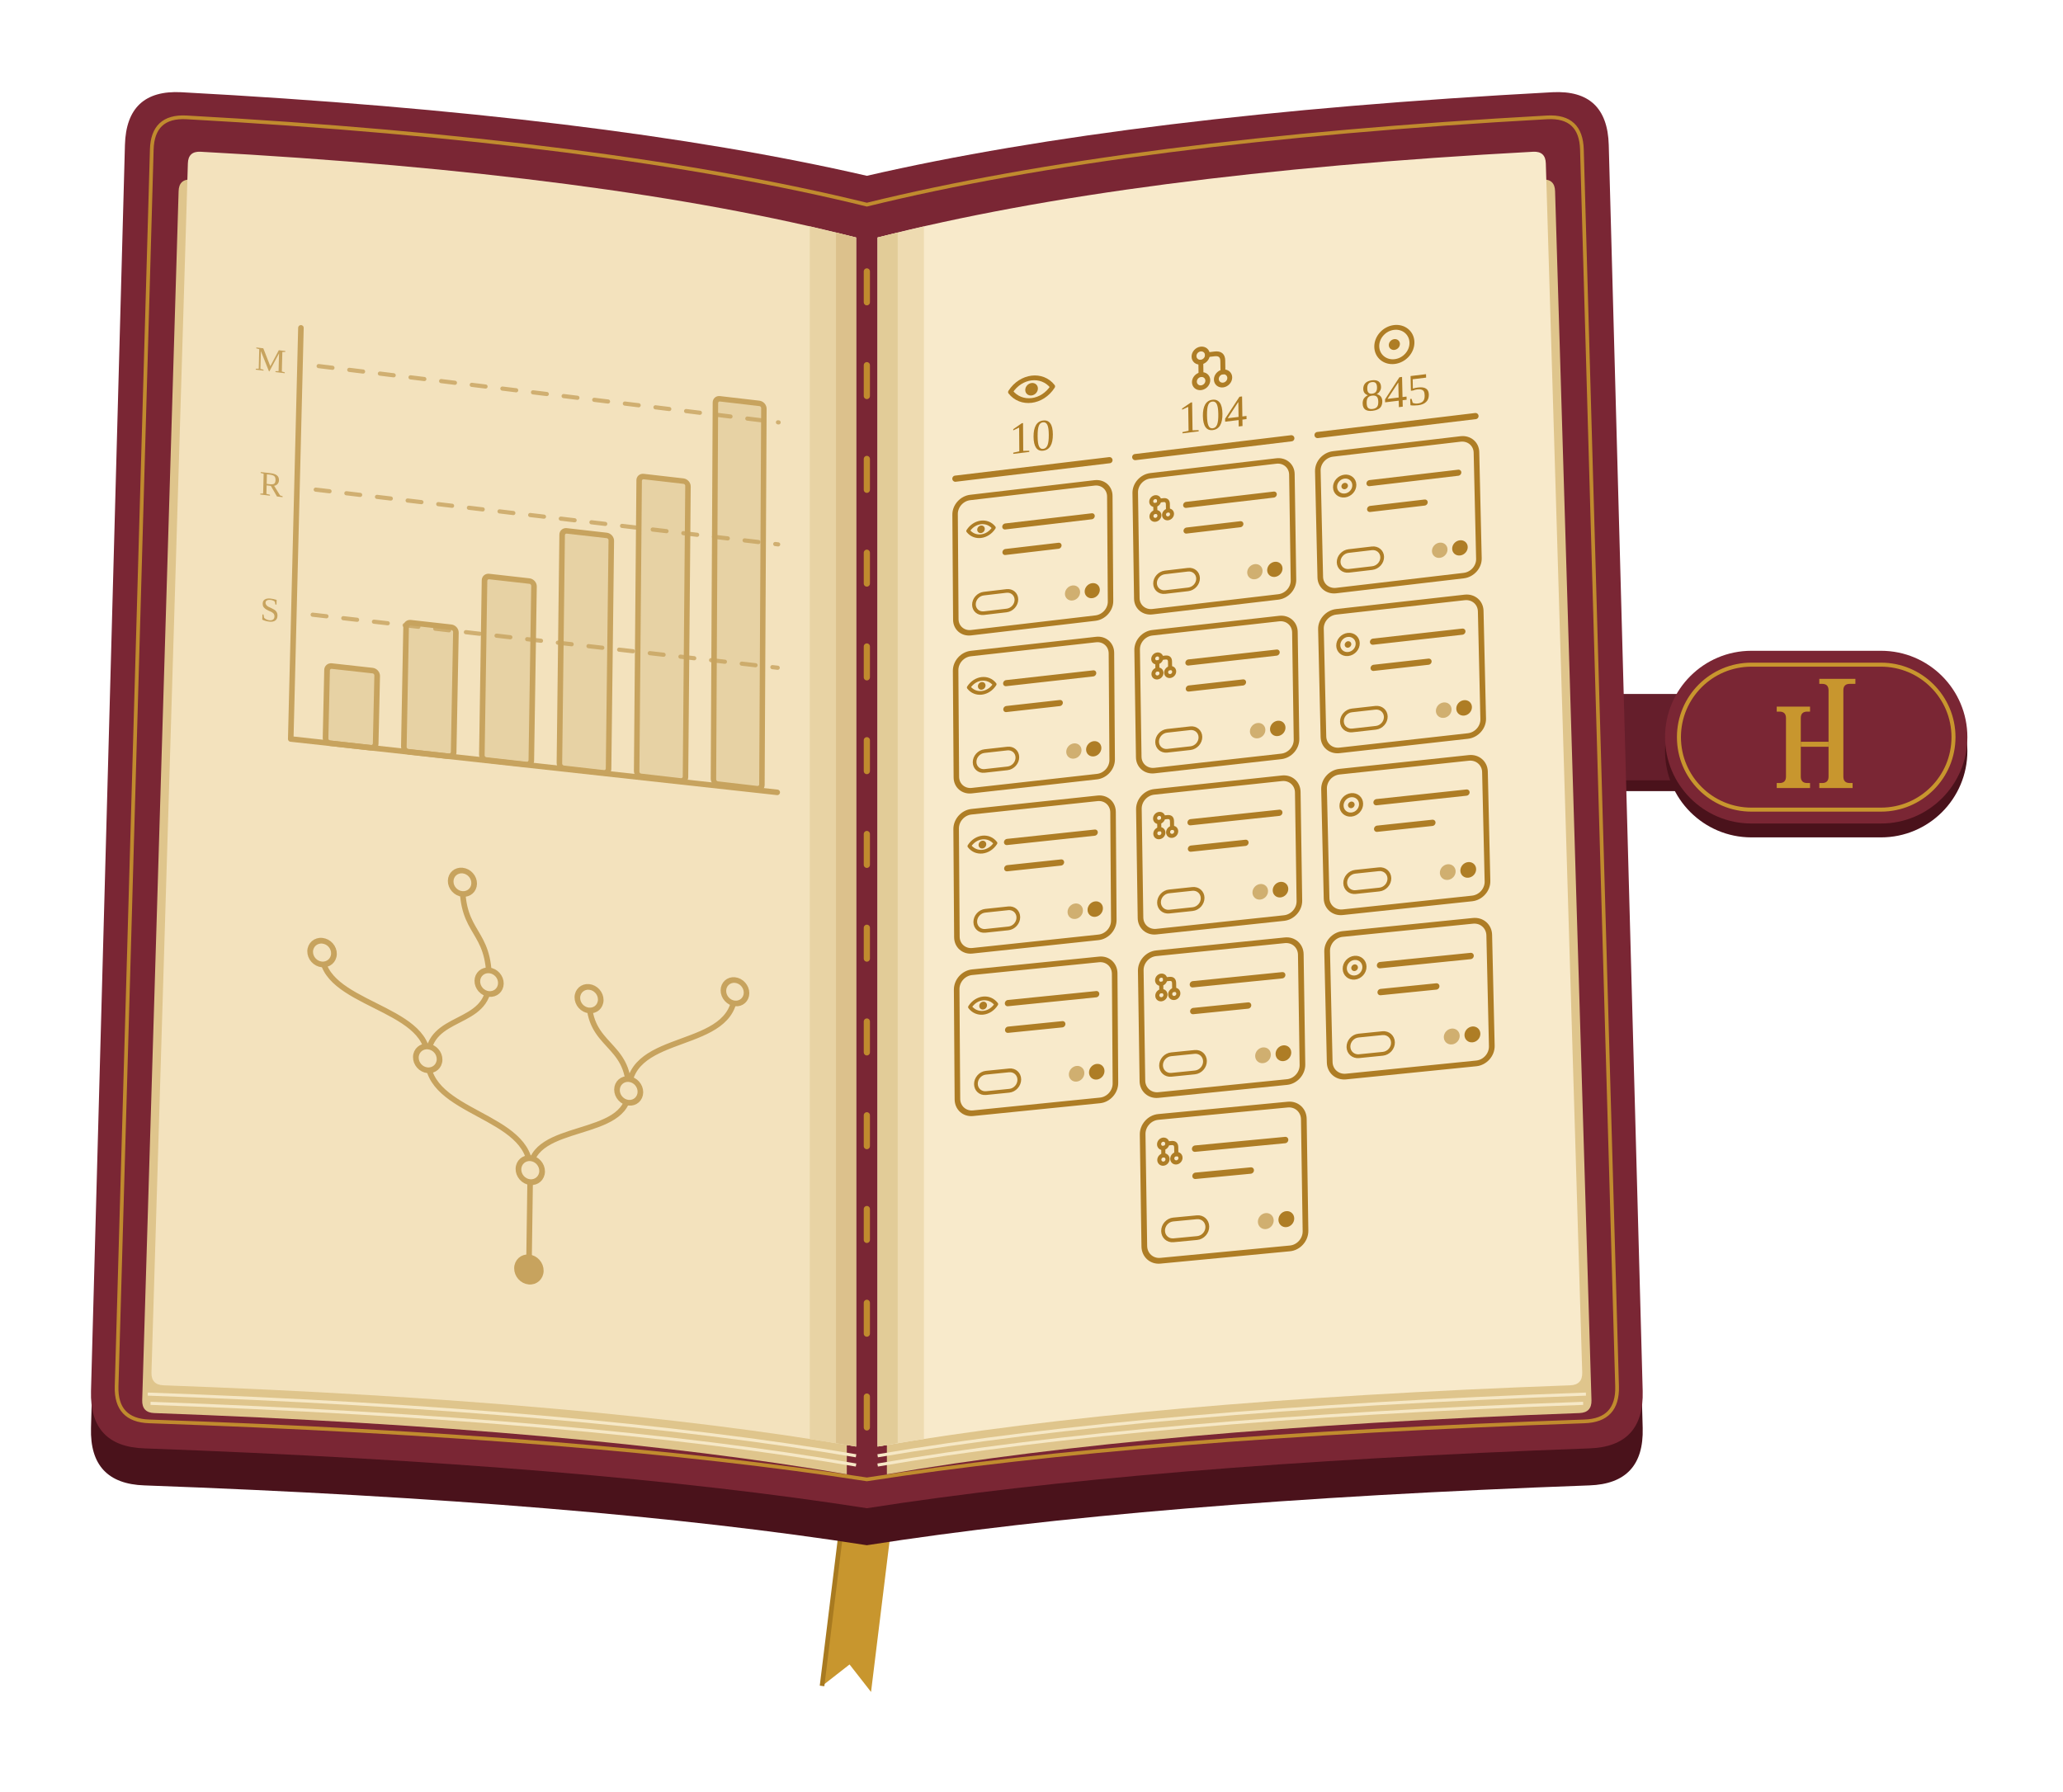
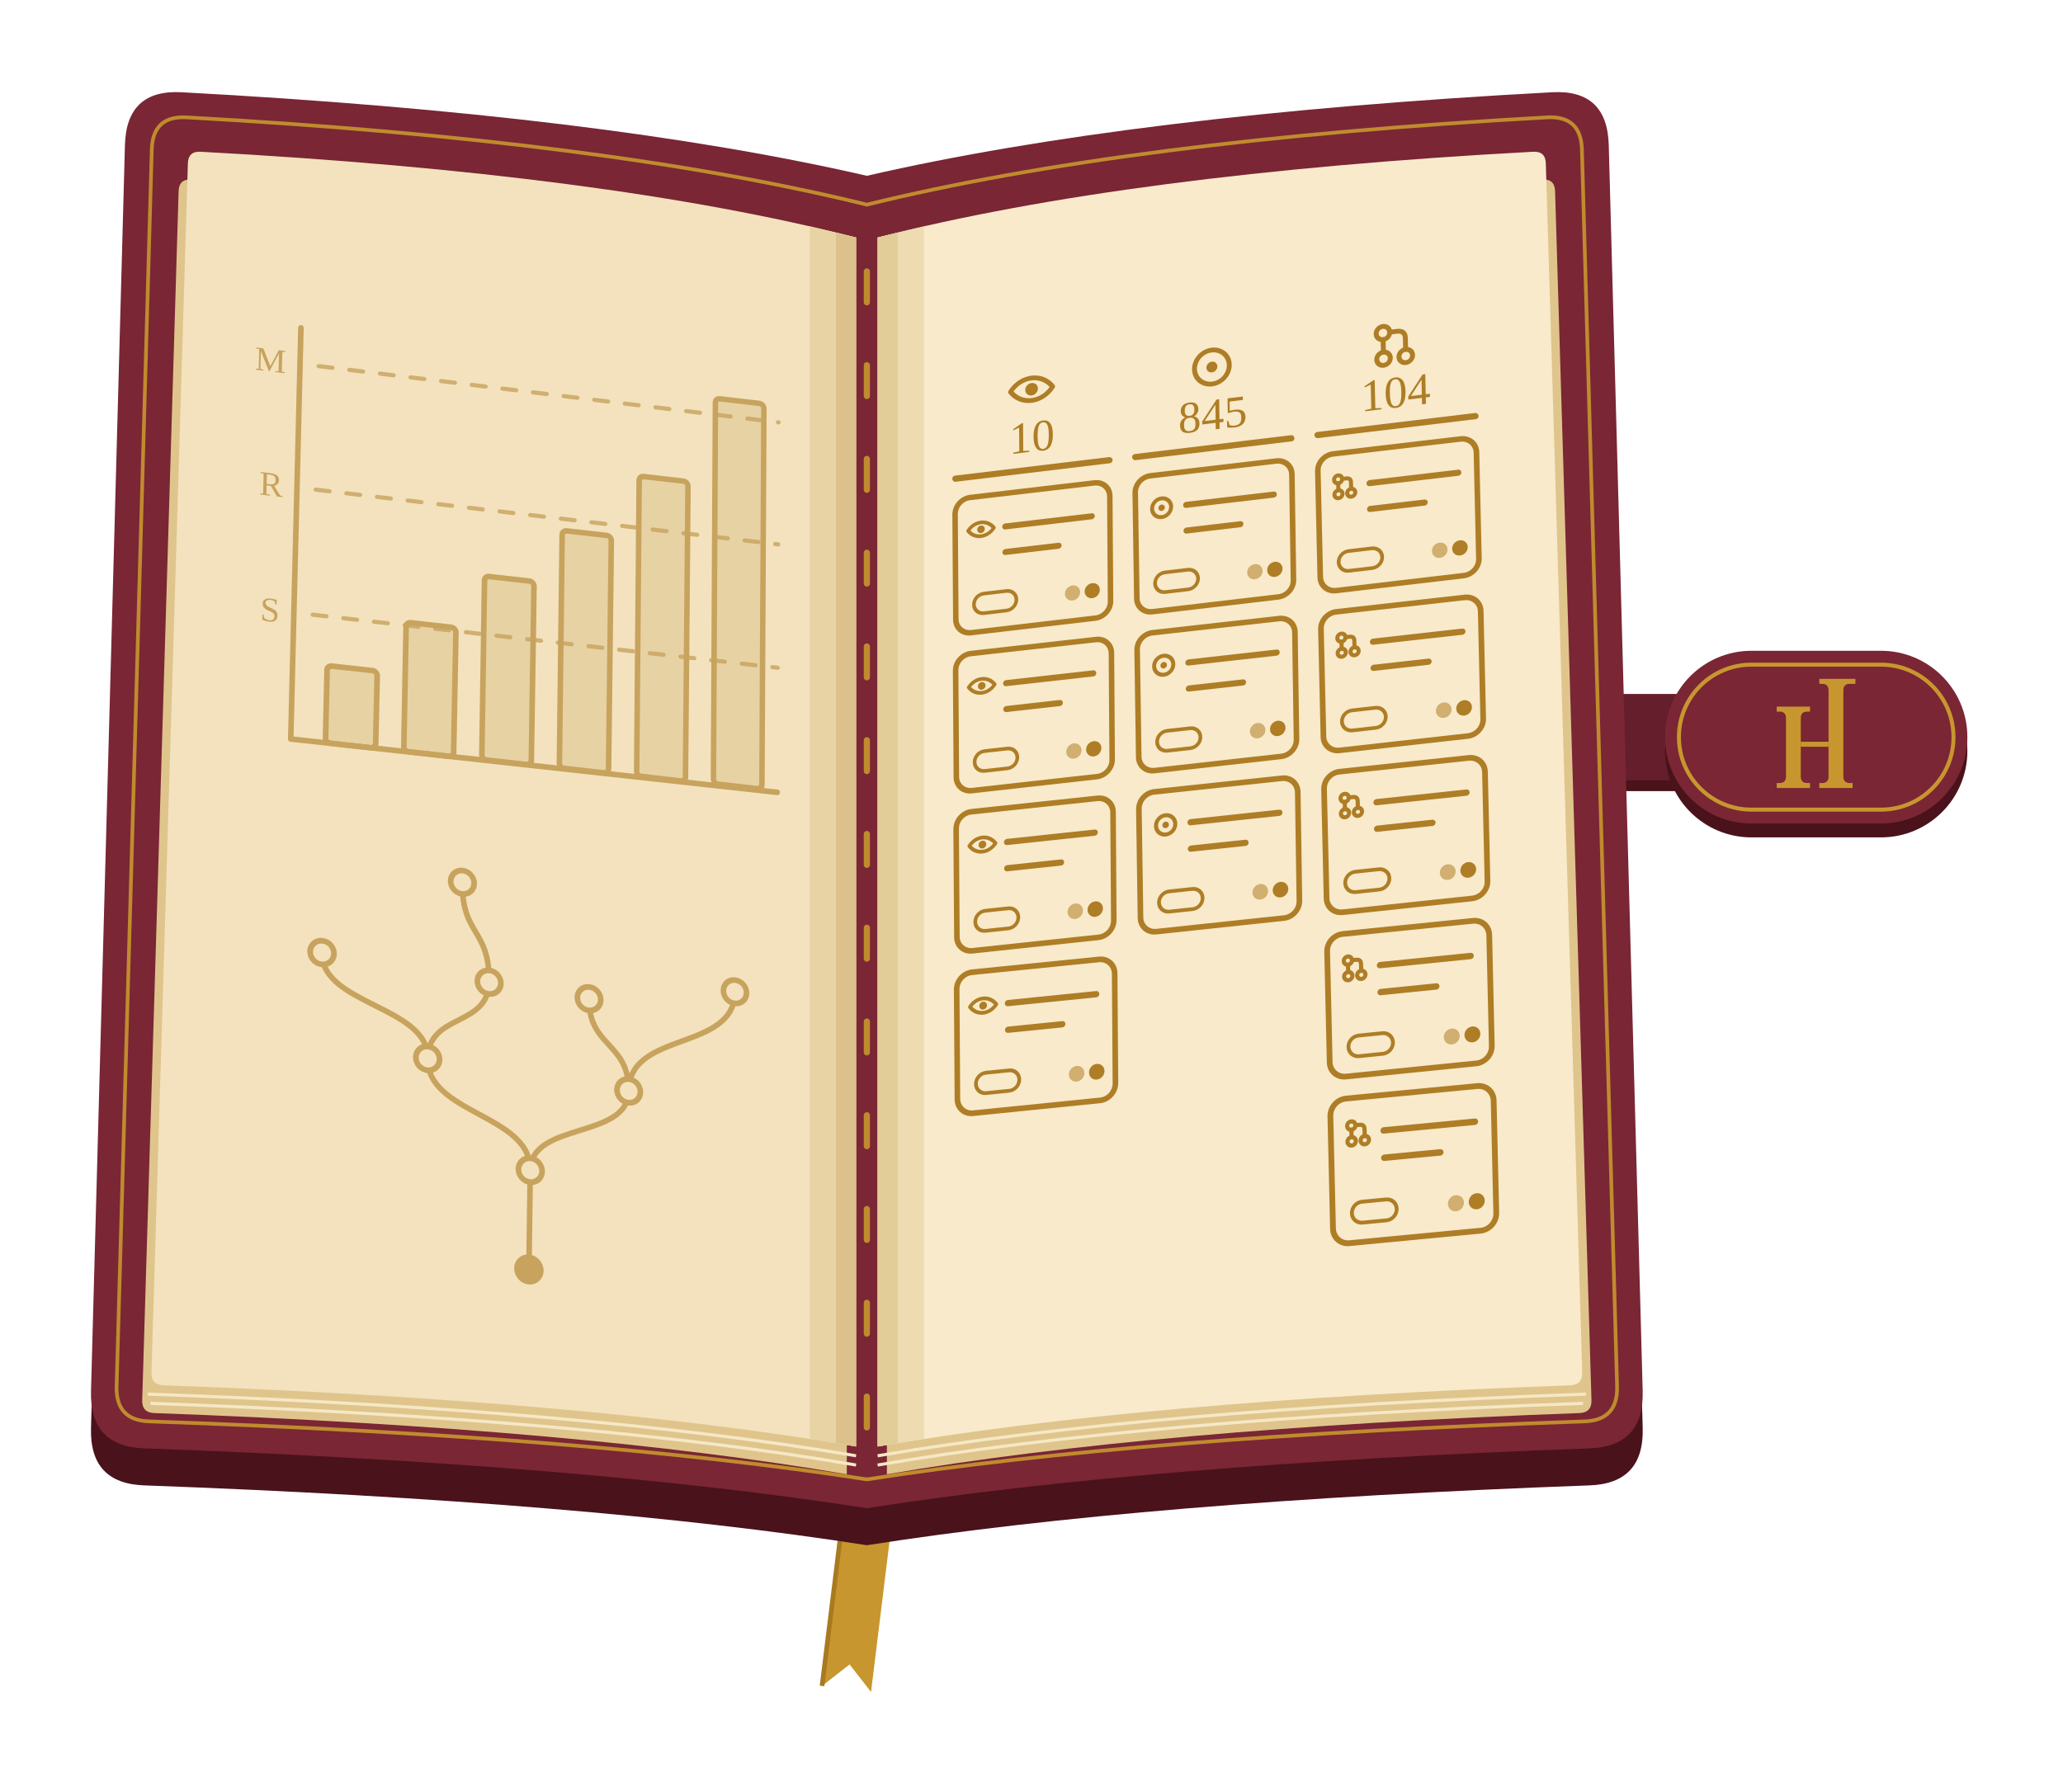
<svg xmlns="http://www.w3.org/2000/svg" viewBox="-562 -498 1337.5 1162" role="img" aria-label="Historia: an open leather journal; a gold-ink chart record on the left page, a project board on the right, closed by a strap medallion bearing an H">
  <g id="ribbon" transform="rotate(7 0 490)">
    <path d="M-16,470 H16 V598 L0,582 L-16,598 Z" fill="#C8962E" />
    <path d="M-16,470 V598" stroke="#A87A20" stroke-width="3" fill="none" />
  </g>
  <g id="strap">
    <rect x="451.5" y="-41" width="164" height="56" fill="#4A121B" />
    <rect x="451.5" y="-48" width="164" height="56" fill="#651E2B" />
  </g>
  <g id="cover">
    <path d="M-481,-404 Q-480,-440 -444.5,-438.2 Q-171.4,-423.5 0,-384 Q171.4,-423.5 444.5,-438.2 Q480,-440 481,-404 L503,404 Q504,440 468.4,441.2 Q180.5,451.7 0,480 Q-180.5,451.7 -468.4,441.2 Q-504,440 -503,404 Z" fill="#4A121B" transform="translate(0 24)" />
    <path d="M-481,-404 Q-480,-440 -444.5,-438.2 Q-171.4,-423.5 0,-384 Q171.4,-423.5 444.5,-438.2 Q480,-440 481,-404 L503,404 Q504,440 468.4,441.2 Q180.5,451.7 0,480 Q-180.5,451.7 -468.4,441.2 Q-504,440 -503,404 Z" fill="#7A2634" />
    <path d="M-463.6,-401 Q-463,-423 -441.2,-421.9 Q-169.2,-406.9 0,-365.3 Q169.2,-406.9 441.2,-421.9 Q463,-423 463.6,-401 L486.4,401 Q487,423 465.2,423.7 Q178.3,433.6 0,461.3 Q-178.3,433.6 -465.2,423.7 Q-487,423 -486.4,401 Z" fill="none" stroke="#C8962E" stroke-width="2.4" opacity="0.9" />
  </g>
  <g id="pages">
    <path d="M-440.2,-392 Q-440,-400 -432,-399.6 Q-169.1,-385.4 -7,-344 L-7,440 Q-178.2,410.4 -456,400.3 Q-464,400 -463.8,392 Z" fill="#DFC58C" transform="translate(-6 18)" />
    <path d="M440.2,-392 Q440,-400 432,-399.6 Q169.1,-385.4 7,-344 L7,440 Q178.2,410.4 456,400.3 Q464,400 463.8,392 Z" fill="#DFC58C" transform="translate(6 18)" />
    <path d="M-466.2,406 Q-182.9,416 -7,446" fill="none" stroke="#F6E8C6" stroke-width="2" />
    <path d="M466.2,406 Q182.9,416 7,446" fill="none" stroke="#F6E8C6" stroke-width="2" />
    <path d="M-464.4,412 Q-181.1,422 -7,452" fill="none" stroke="#F6E8C6" stroke-width="2" />
    <path d="M464.4,412 Q181.1,422 7,452" fill="none" stroke="#F6E8C6" stroke-width="2" />
    <path d="M-440.2,-392 Q-440,-400 -432,-399.6 Q-169.1,-385.4 -7,-344 L-7,440 Q-178.2,410.4 -456,400.3 Q-464,400 -463.8,392 Z" fill="#F3E2BD" />
    <path d="M440.2,-392 Q440,-400 432,-399.6 Q169.1,-385.4 7,-344 L7,440 Q178.2,410.4 456,400.3 Q464,400 463.8,392 Z" fill="#F8EACB" />
    <path d="M-7,-344 L-7,440 L-37,435.1 L-37,-351.2 Z" fill="#E8D3A4" />
    <path d="M-7,-344 L-7,440 L-20,437.8 L-20,-347.2 Z" fill="#DCC18C" />
    <path d="M7,-344 L7,440 L37,435.1 L37,-351.2 Z" fill="#EEDBB1" />
    <path d="M7,-344 L7,440 L20,437.8 L20,-347.2 Z" fill="#E2CC98" />
    <path id="stitches" d="M0,-322 V428" fill="none" stroke="#C8962E" stroke-width="4" stroke-linecap="round" stroke-dasharray="20 40.8" opacity="0.9" />
  </g>
  <g id="record" fill="#C7A35E" stroke="#C7A35E">
    <path d="M-366.9,-285.4 L-373.5,-18.8 L-58.1,15.8" fill="none" stroke-width="3.6" stroke-linecap="round" stroke-linejoin="round" />
    <path d="M-355.4,-260.6 L-57.2,-224.1" fill="none" stroke-width="2.7" stroke-dasharray="9 11" stroke-linecap="round" opacity="0.8" />
    <g transform="matrix(1.0052 0.1231 -0.0248 0.9734 -376.5 -263.2)">
      <path d="M-10.6 7.5H-10.9L-16.4 -5.2V6.6L-14.4 6.9V7.5H-19.4V6.9L-17.5 6.6V-6.4L-19.4 -6.7V-7.3H-14.9L-10.1 4L-4.9 -7.3H-0.7V-6.7L-2.6 -6.4V6.6L-0.7 6.9V7.5H-6.7V6.9L-4.7 6.6V-5.2Z" stroke="none" />
    </g>
    <path d="M-357.3,-180.5 L-57.5,-145" fill="none" stroke-width="2.7" stroke-dasharray="9 11" stroke-linecap="round" opacity="0.8" />
    <g transform="matrix(1.0109 0.1195 -0.025 0.9841 -378.6 -183)">
      <path d="M-10.4 1V6.6L-8.1 6.9V7.5H-14.3V6.9L-12.5 6.6V-6.4L-14.4 -6.7V-7.3H-8Q-5.2 -7.3 -3.9 -6.3Q-2.6 -5.4 -2.6 -3.3Q-2.6 -1.9 -3.4 -0.8Q-4.2 0.3 -5.6 0.7L-1.6 6.6L-0 6.9V7.5H-3.6L-7.7 1ZM-4.8 -3.2Q-4.8 -4.9 -5.6 -5.6Q-6.4 -6.3 -8.5 -6.3H-10.4V0H-8.4Q-6.5 0 -5.6 -0.7Q-4.8 -1.4 -4.8 -3.2Z" stroke="none" />
    </g>
    <path d="M-359.3,-99.4 L-57.8,-65" fill="none" stroke-width="2.7" stroke-dasharray="9 11" stroke-linecap="round" opacity="0.8" />
    <g transform="matrix(1.0166 0.1158 -0.0253 0.995 -380.6 -101.8)">
      <path d="M-11 3.5H-10.3L-9.9 5.5Q-9.5 6 -8.5 6.4Q-7.5 6.8 -6.5 6.8Q-5 6.8 -4.1 6Q-3.3 5.3 -3.3 3.9Q-3.3 3.1 -3.6 2.6Q-3.9 2 -4.5 1.7Q-5 1.3 -5.7 1.1Q-6.4 0.8 -7.2 0.6Q-7.9 0.3 -8.6 0Q-9.3 -0.3 -9.8 -0.8Q-10.4 -1.2 -10.7 -1.9Q-11 -2.6 -11 -3.7Q-11 -5.4 -9.7 -6.4Q-8.4 -7.4 -6 -7.4Q-4.3 -7.4 -2.2 -7V-3.9H-2.9L-3.3 -5.7Q-4.4 -6.5 -6 -6.5Q-7.5 -6.5 -8.4 -5.9Q-9.2 -5.3 -9.2 -4.3Q-9.2 -3.5 -8.8 -3.1Q-8.5 -2.6 -8 -2.3Q-7.4 -1.9 -6.7 -1.7Q-6 -1.4 -5.3 -1.2Q-4.6 -0.9 -3.9 -0.6Q-3.2 -0.3 -2.6 0.2Q-2.1 0.7 -1.7 1.5Q-1.4 2.2 -1.4 3.2Q-1.4 5.4 -2.7 6.5Q-4 7.7 -6.5 7.7Q-7.7 7.7 -8.9 7.5Q-10.1 7.3 -11 6.9Z" stroke="none" />
    </g>
    <g transform="matrix(1.0155 0.1127 -0.0222 1.0006 -334.2 -39.6)">
      <rect x="-16" y="-25" width="32" height="50" rx="3" fill-opacity="0.26" stroke-width="3.6" stroke-linejoin="round" />
    </g>
    <g transform="matrix(1.009 0.1129 -0.0187 0.996 -283.3 -50.9)">
      <rect x="-16" y="-42" width="32" height="84" rx="3" fill-opacity="0.26" stroke-width="3.6" stroke-linejoin="round" />
    </g>
    <g transform="matrix(1.0024 0.1131 -0.0152 0.9914 -232.7 -63.2)">
      <rect x="-16" y="-60" width="32" height="120" rx="3" fill-opacity="0.26" stroke-width="3.6" stroke-linejoin="round" />
    </g>
    <g transform="matrix(0.9959 0.1133 -0.0118 0.9868 -182.5 -75.3)">
      <rect x="-16" y="-78" width="32" height="156" rx="3" fill-opacity="0.26" stroke-width="3.6" stroke-linejoin="round" />
    </g>
    <g transform="matrix(0.9893 0.1136 -0.0084 0.9818 -132.6 -90.3)">
      <rect x="-16" y="-99" width="32" height="198" rx="3" fill-opacity="0.26" stroke-width="3.6" stroke-linejoin="round" />
    </g>
    <g transform="matrix(0.9822 0.1143 -0.0051 0.9759 -83.1 -113)">
      <rect x="-16" y="-128" width="32" height="256" rx="3" fill-opacity="0.26" stroke-width="3.6" stroke-linejoin="round" />
    </g>
    <path d="M-219.1,325.2 C-218.6,289.8 -218.7,296.2 -218.2,260.8 M-218.2,260.8 C-217.7,224.5 -285.3,224.5 -284.7,188.3 M-218.2,260.8 C-217.7,229.1 -154.7,241 -154.4,209.4 M-284.7,188.3 C-284,154.4 -354,153.5 -353.2,119.7 M-284.7,188.3 C-284.1,158.9 -245.4,168.1 -244.9,138.9 M-154.4,209.4 C-154.1,177.9 -180.5,181 -180.1,149.6 M-154.4,209.4 C-154,170.1 -85.7,184.1 -85.5,145.1 M-244.9,138.9 C-244.4,104.2 -262.8,108.6 -262.2,74.1" fill="none" stroke-width="3.6" stroke-linecap="round" />
    <g transform="matrix(1.0268 0.0949 -0.0147 1.043 -219.1 325.2)">
      <circle cx="0" cy="0" r="7.5" fill="#C7A35E" stroke-width="3.6" />
    </g>
    <g transform="matrix(1.0224 0.098 -0.0145 1.0342 -218.2 260.8)">
      <circle cx="0" cy="0" r="7.5" fill="#F3E2BD" stroke-width="3.6" />
    </g>
    <g transform="matrix(1.0252 0.1018 -0.0191 1.0283 -284.7 188.3)">
      <circle cx="0" cy="0" r="7.5" fill="#F3E2BD" stroke-width="3.6" />
    </g>
    <g transform="matrix(1.0117 0.1 -0.0101 1.0233 -154.4 209.4)">
      <circle cx="0" cy="0" r="7.5" fill="#F3E2BD" stroke-width="3.6" />
    </g>
    <g transform="matrix(1.0284 0.1054 -0.0238 1.0232 -353.2 119.7)">
      <circle cx="0" cy="0" r="7.5" fill="#F3E2BD" stroke-width="3.6" />
    </g>
    <g transform="matrix(1.0173 0.1039 -0.0163 1.0193 -244.9 138.9)">
      <circle cx="0" cy="0" r="7.5" fill="#F3E2BD" stroke-width="3.6" />
    </g>
    <g transform="matrix(1.0107 0.103 -0.0118 1.0168 -180.1 149.6)">
      <circle cx="0" cy="0" r="7.5" fill="#F3E2BD" stroke-width="3.6" />
    </g>
    <g transform="matrix(0.9996 0.1026 -0.0054 1.0104 -85.5 145.1)">
      <circle cx="0" cy="0" r="7.5" fill="#F3E2BD" stroke-width="3.6" />
    </g>
    <g transform="matrix(1.0149 0.107 -0.0174 1.0115 -262.2 74.1)">
      <circle cx="0" cy="0" r="7.5" fill="#F3E2BD" stroke-width="3.6" />
    </g>
  </g>
  <g id="board" fill="#AE7D25" stroke="#AE7D25">
    <g transform="matrix(0.9761 -0.1203 0.0066 0.9598 106.8 -245.6)">
      <path d="M-14,0 C-7,-10.1 7,-10.1 14,0 C7,10.1 -7,10.1 -14,0 Z" fill="none" stroke-width="3.2" stroke-linejoin="round" />
      <circle cx="0" cy="0" r="4.2" stroke="none" />
    </g>
    <g transform="matrix(0.9781 -0.1189 0.0067 0.9639 107 -214.8)">
      <path d="M-5.8 8.8 -1.8 9.2V10H-12.4V9.2L-8.4 8.8V-7.2L-12.3 -5.8V-6.6L-6.6 -9.9H-5.8ZM13.9 0.1Q13.9 10.3 7.4 10.3Q4.3 10.3 2.7 7.7Q1.1 5.1 1.1 0.1Q1.1 -4.8 2.7 -7.4Q4.3 -10 7.5 -10Q10.7 -10 12.3 -7.4Q13.9 -4.9 13.9 0.1ZM11.2 0.1Q11.2 -4.7 10.3 -6.7Q9.4 -8.8 7.4 -8.8Q5.5 -8.8 4.7 -6.9Q3.8 -4.9 3.8 0.1Q3.8 5.1 4.7 7.1Q5.6 9.1 7.4 9.1Q9.4 9.1 10.3 7Q11.2 4.9 11.2 0.1Z" stroke="none" />
    </g>
    <path d="M57.4,-187.6 L157.3,-199.6" fill="none" stroke-width="4" stroke-linecap="round" />
    <g transform="matrix(0.9882 -0.1218 0.0144 0.9648 223.7 -260)">
+       <circle cx="0" cy="0" r="11.4" fill="none" stroke-width="3.2" />
+       <circle cx="0" cy="0" r="3.6" stroke="none" />
+     </g>
+     <g transform="matrix(0.9903 -0.1204 0.0145 0.9689 224.2 -229.1)">
+       <path d="M-9.3 -4.9Q-9.3 -3.3 -10.1 -2.2Q-10.8 -1 -12.2 -0.4Q-10.5 0.2 -9.6 1.5Q-8.7 2.8 -8.7 4.7Q-8.7 7.5 -10.2 8.9Q-11.8 10.3 -15.1 10.3Q-21.4 10.3 -21.4 4.7Q-21.4 2.7 -20.5 1.4Q-19.5 0.2 -17.9 -0.4Q-19.2 -1 -20 -2.1Q-20.8 -3.3 -20.8 -4.9Q-20.8 -7.3 -19.3 -8.7Q-17.8 -10 -15 -10Q-12.3 -10 -10.8 -8.7Q-9.3 -7.3 -9.3 -4.9ZM-11.3 4.7Q-11.3 2.3 -12.2 1.3Q-13.1 0.2 -15.1 0.2Q-17.1 0.2 -17.9 1.2Q-18.8 2.2 -18.8 4.7Q-18.8 7.2 -17.9 8.1Q-17 9.1 -15.1 9.1Q-13.2 9.1 -12.2 8.1Q-11.3 7.1 -11.3 4.7ZM-11.9 -4.9Q-11.9 -6.9 -12.7 -7.9Q-13.5 -8.8 -15.1 -8.8Q-16.7 -8.8 -17.4 -7.9Q-18.2 -7 -18.2 -4.9Q-18.2 -2.8 -17.4 -2Q-16.7 -1.1 -15.1 -1.1Q-13.5 -1.1 -12.7 -2Q-11.9 -2.9 -11.9 -4.9ZM4.4 5.7V10H1.9V5.7H-6.9V3.7L2.7 -9.8H4.4V3.6H7V5.7ZM1.9 -6.3H1.8L-5.3 3.6H1.9ZM14.6 -1.5Q18 -1.5 19.7 -0.1Q21.4 1.3 21.4 4.1Q21.4 7.1 19.6 8.7Q17.8 10.3 14.4 10.3Q11.6 10.3 9.4 9.7L9.3 5.5H10.2L10.9 8.3Q11.5 8.6 12.4 8.9Q13.3 9.1 14.2 9.1Q16.5 9.1 17.6 8Q18.7 6.9 18.7 4.3Q18.7 2.5 18.2 1.5Q17.7 0.6 16.7 0.2Q15.7 -0.3 14 -0.3Q12.6 -0.3 11.3 0.1H9.9V-9.7H19.9V-7.4H11.2V-1.2Q12.8 -1.5 14.6 -1.5Z" stroke="none" />
+     </g>
+     <path d="M174,-201.6 L275.2,-213.8" fill="none" stroke-width="4" stroke-linecap="round" />
+     <g transform="matrix(1.0006 -0.1233 0.0224 0.9698 342 -274.6)">
      <g fill="none" stroke-width="3.2" stroke-linecap="round">
        <circle cx="-7.2" cy="-8.6" r="4.4" />
        <circle cx="-7.2" cy="8.6" r="4.4" />
        <circle cx="7.2" cy="8.6" r="4.4" />
        <path d="M-7.2,-4.2 V4.2" />
        <path d="M-2.7,-8.6 H1.8 Q7.2,-8.6 7.2,-3.3 V4.2" />
      </g>
    </g>
-     <g transform="matrix(0.9903 -0.1204 0.0145 0.9689 224.2 -229.1)">
+     <g transform="matrix(1.0028 -0.1219 0.0225 0.974 342.8 -243.5)">
      <path d="M-13.3 8.8 -9.3 9.2V10H-19.9V9.2L-15.9 8.8V-7.2L-19.9 -5.8V-6.6L-14.1 -9.9H-13.3ZM6.4 0.1Q6.4 10.3 -0.1 10.3Q-3.2 10.3 -4.8 7.7Q-6.4 5.1 -6.4 0.1Q-6.4 -4.8 -4.8 -7.4Q-3.2 -10 0 -10Q3.1 -10 4.8 -7.4Q6.4 -4.9 6.4 0.1ZM3.7 0.1Q3.7 -4.7 2.8 -6.7Q1.9 -8.8 -0.1 -8.8Q-2 -8.8 -2.8 -6.9Q-3.7 -4.9 -3.7 0.1Q-3.7 5.1 -2.8 7.1Q-2 9.1 -0.1 9.1Q1.9 9.1 2.8 7Q3.7 4.9 3.7 0.1ZM19.4 5.7V10H16.9V5.7H8.1V3.7L17.7 -9.8H19.4V3.6H22.1V5.7ZM16.9 -6.3H16.8L9.8 3.6H16.9Z" stroke="none" />
-     </g>
-     <path d="M174,-201.6 L275.2,-213.8" fill="none" stroke-width="4" stroke-linecap="round" />
-     <g transform="matrix(1.0006 -0.1233 0.0224 0.9698 342 -274.6)">
-       <circle cx="0" cy="0" r="11.4" fill="none" stroke-width="3.2" />
-       <circle cx="0" cy="0" r="3.6" stroke="none" />
-     </g>
-     <g transform="matrix(1.0028 -0.1219 0.0225 0.974 342.8 -243.5)">
-       <path d="M-9.3 -4.9Q-9.3 -3.3 -10.1 -2.2Q-10.8 -1 -12.2 -0.4Q-10.5 0.2 -9.6 1.5Q-8.7 2.8 -8.7 4.7Q-8.7 7.5 -10.2 8.9Q-11.8 10.3 -15.1 10.3Q-21.4 10.3 -21.4 4.7Q-21.4 2.7 -20.5 1.4Q-19.5 0.2 -17.9 -0.4Q-19.2 -1 -20 -2.1Q-20.8 -3.3 -20.8 -4.9Q-20.8 -7.3 -19.3 -8.7Q-17.8 -10 -15 -10Q-12.3 -10 -10.8 -8.7Q-9.3 -7.3 -9.3 -4.9ZM-11.3 4.7Q-11.3 2.3 -12.2 1.3Q-13.1 0.2 -15.1 0.2Q-17.1 0.2 -17.9 1.2Q-18.8 2.2 -18.8 4.7Q-18.8 7.2 -17.9 8.1Q-17 9.1 -15.1 9.1Q-13.2 9.1 -12.2 8.1Q-11.3 7.1 -11.3 4.7ZM-11.9 -4.9Q-11.9 -6.9 -12.7 -7.9Q-13.5 -8.8 -15.1 -8.8Q-16.7 -8.8 -17.4 -7.9Q-18.2 -7 -18.2 -4.9Q-18.2 -2.8 -17.4 -2Q-16.7 -1.1 -15.1 -1.1Q-13.5 -1.1 -12.7 -2Q-11.9 -2.9 -11.9 -4.9ZM4.4 5.7V10H1.9V5.7H-6.9V3.7L2.7 -9.8H4.4V3.6H7V5.7ZM1.9 -6.3H1.8L-5.3 3.6H1.9ZM14.6 -1.5Q18 -1.5 19.7 -0.1Q21.4 1.3 21.4 4.1Q21.4 7.1 19.6 8.7Q17.8 10.3 14.4 10.3Q11.6 10.3 9.4 9.7L9.3 5.5H10.2L10.9 8.3Q11.5 8.6 12.4 8.9Q13.3 9.1 14.2 9.1Q16.5 9.1 17.6 8Q18.7 6.9 18.7 4.3Q18.7 2.5 18.2 1.5Q17.7 0.6 16.7 0.2Q15.7 -0.3 14 -0.3Q12.6 -0.3 11.3 0.1H9.9V-9.7H19.9V-7.4H11.2V-1.2Q12.8 -1.5 14.6 -1.5Z" stroke="none" />
    </g>
    <path d="M292.2,-215.9 L394.6,-228.2" fill="none" stroke-width="4" stroke-linecap="round" />
    <g transform="matrix(0.9834 -0.1155 0.0067 0.9742 107.6 -136.3)">
      <rect x="-51" y="-45" width="102" height="90" rx="10" fill="none" stroke-width="3.6" />
      <g transform="translate(-34 -23)">
        <path d="M-8.5,0 C-4.2,-6.1 4.2,-6.1 8.5,0 C4.2,6.1 -4.2,6.1 -8.5,0 Z" fill="none" stroke-width="2.4" stroke-linejoin="round" />
        <circle cx="0" cy="0" r="2.5" stroke="none" />
      </g>
      <path d="M-18,-23 H39 M-18,-6 H17" fill="none" stroke-width="4" stroke-linecap="round" />
      <rect x="-39" y="20" width="28" height="13" rx="6.5" fill="none" stroke-width="2.4" />
      <circle cx="26" cy="26.5" r="5" stroke="none" opacity="0.55" />
      <circle cx="39" cy="26.5" r="5" stroke="none" />
    </g>
    <g transform="matrix(0.9903 -0.1109 0.0068 0.9878 108.3 -34.3)">
      <rect x="-51" y="-45" width="102" height="90" rx="10" fill="none" stroke-width="3.6" />
      <g transform="translate(-34 -23)">
        <path d="M-8.5,0 C-4.2,-6.1 4.2,-6.1 8.5,0 C4.2,6.1 -4.2,6.1 -8.5,0 Z" fill="none" stroke-width="2.4" stroke-linejoin="round" />
        <circle cx="0" cy="0" r="2.5" stroke="none" />
      </g>
      <path d="M-18,-23 H39 M-18,-6 H17" fill="none" stroke-width="4" stroke-linecap="round" />
      <rect x="-39" y="20" width="28" height="13" rx="6.5" fill="none" stroke-width="2.4" />
      <circle cx="26" cy="26.5" r="5" stroke="none" opacity="0.55" />
      <circle cx="39" cy="26.5" r="5" stroke="none" />
    </g>
    <g transform="matrix(0.9973 -0.1062 0.0069 1.0017 109 69.1)">
      <rect x="-51" y="-45" width="102" height="90" rx="10" fill="none" stroke-width="3.6" />
      <g transform="translate(-34 -23)">
        <path d="M-8.5,0 C-4.2,-6.1 4.2,-6.1 8.5,0 C4.2,6.1 -4.2,6.1 -8.5,0 Z" fill="none" stroke-width="2.4" stroke-linejoin="round" />
        <circle cx="0" cy="0" r="2.5" stroke="none" />
      </g>
      <path d="M-18,-23 H39 M-18,-6 H17" fill="none" stroke-width="4" stroke-linecap="round" />
      <rect x="-39" y="20" width="28" height="13" rx="6.5" fill="none" stroke-width="2.4" />
      <circle cx="26" cy="26.5" r="5" stroke="none" opacity="0.55" />
      <circle cx="39" cy="26.5" r="5" stroke="none" />
    </g>
    <g transform="matrix(1.0043 -0.1014 0.007 1.0158 109.7 174)">
      <rect x="-51" y="-45" width="102" height="90" rx="10" fill="none" stroke-width="3.6" />
      <g transform="translate(-34 -23)">
        <path d="M-8.5,0 C-4.2,-6.1 4.2,-6.1 8.5,0 C4.2,6.1 -4.2,6.1 -8.5,0 Z" fill="none" stroke-width="2.4" stroke-linejoin="round" />
        <circle cx="0" cy="0" r="2.5" stroke="none" />
      </g>
      <path d="M-18,-23 H39 M-18,-6 H17" fill="none" stroke-width="4" stroke-linecap="round" />
      <rect x="-39" y="20" width="28" height="13" rx="6.5" fill="none" stroke-width="2.4" />
      <circle cx="26" cy="26.5" r="5" stroke="none" opacity="0.55" />
      <circle cx="39" cy="26.5" r="5" stroke="none" />
    </g>
    <g transform="matrix(0.9957 -0.1169 0.0146 0.9794 225.3 -150.2)">
      <rect x="-51" y="-45" width="102" height="90" rx="10" fill="none" stroke-width="3.6" />
      <g transform="translate(-34 -23)">
-         <g fill="none" stroke-width="2.6" stroke-linecap="round">
-           <circle cx="-4.1" cy="-4.9" r="2.6" />
-           <circle cx="-4.1" cy="4.9" r="2.6" />
-           <circle cx="4.1" cy="4.9" r="2.6" />
-           <path d="M-4.1,-2.4 V2.4" />
-           <path d="M-1.6,-4.9 H1.1 Q4.1,-4.9 4.1,-1.9 V2.4" />
-         </g>
-       </g>
-       <path d="M-18,-23 H39 M-18,-6 H17" fill="none" stroke-width="4" stroke-linecap="round" />
-       <rect x="-39" y="20" width="28" height="13" rx="6.5" fill="none" stroke-width="2.4" />
-       <circle cx="26" cy="26.5" r="5" stroke="none" opacity="0.55" />
-       <circle cx="39" cy="26.5" r="5" stroke="none" />
-     </g>
-     <g transform="matrix(1.0028 -0.1123 0.0148 0.9931 226.9 -47.6)">
-       <rect x="-51" y="-45" width="102" height="90" rx="10" fill="none" stroke-width="3.6" />
-       <g transform="translate(-34 -23)">
-         <g fill="none" stroke-width="2.6" stroke-linecap="round">
-           <circle cx="-4.1" cy="-4.9" r="2.6" />
-           <circle cx="-4.1" cy="4.9" r="2.6" />
-           <circle cx="4.1" cy="4.9" r="2.6" />
-           <path d="M-4.1,-2.4 V2.4" />
-           <path d="M-1.6,-4.9 H1.1 Q4.1,-4.9 4.1,-1.9 V2.4" />
-         </g>
-       </g>
-       <path d="M-18,-23 H39 M-18,-6 H17" fill="none" stroke-width="4" stroke-linecap="round" />
-       <rect x="-39" y="20" width="28" height="13" rx="6.5" fill="none" stroke-width="2.4" />
-       <circle cx="26" cy="26.5" r="5" stroke="none" opacity="0.55" />
-       <circle cx="39" cy="26.5" r="5" stroke="none" />
-     </g>
-     <g transform="matrix(1.0099 -0.1076 0.015 1.0071 228.4 56.4)">
-       <rect x="-51" y="-45" width="102" height="90" rx="10" fill="none" stroke-width="3.6" />
-       <g transform="translate(-34 -23)">
-         <g fill="none" stroke-width="2.6" stroke-linecap="round">
-           <circle cx="-4.1" cy="-4.9" r="2.6" />
-           <circle cx="-4.1" cy="4.9" r="2.6" />
-           <circle cx="4.1" cy="4.9" r="2.6" />
-           <path d="M-4.1,-2.4 V2.4" />
-           <path d="M-1.6,-4.9 H1.1 Q4.1,-4.9 4.1,-1.9 V2.4" />
-         </g>
-       </g>
-       <path d="M-18,-23 H39 M-18,-6 H17" fill="none" stroke-width="4" stroke-linecap="round" />
-       <rect x="-39" y="20" width="28" height="13" rx="6.5" fill="none" stroke-width="2.4" />
-       <circle cx="26" cy="26.5" r="5" stroke="none" opacity="0.55" />
-       <circle cx="39" cy="26.5" r="5" stroke="none" />
-     </g>
-     <g transform="matrix(1.0172 -0.1027 0.0153 1.0215 230 161.9)">
-       <rect x="-51" y="-45" width="102" height="90" rx="10" fill="none" stroke-width="3.6" />
-       <g transform="translate(-34 -23)">
-         <g fill="none" stroke-width="2.6" stroke-linecap="round">
-           <circle cx="-4.1" cy="-4.9" r="2.6" />
-           <circle cx="-4.1" cy="4.9" r="2.6" />
-           <circle cx="4.1" cy="4.9" r="2.6" />
-           <path d="M-4.1,-2.4 V2.4" />
-           <path d="M-1.6,-4.9 H1.1 Q4.1,-4.9 4.1,-1.9 V2.4" />
-         </g>
-       </g>
-       <path d="M-18,-23 H39 M-18,-6 H17" fill="none" stroke-width="4" stroke-linecap="round" />
-       <rect x="-39" y="20" width="28" height="13" rx="6.5" fill="none" stroke-width="2.4" />
-       <circle cx="26" cy="26.5" r="5" stroke="none" opacity="0.55" />
-       <circle cx="39" cy="26.5" r="5" stroke="none" />
-     </g>
-     <g transform="matrix(1.0245 -0.0977 0.0155 1.0361 231.6 268.9)">
-       <rect x="-51" y="-45" width="102" height="90" rx="10" fill="none" stroke-width="3.6" />
-       <g transform="translate(-34 -23)">
-         <g fill="none" stroke-width="2.6" stroke-linecap="round">
-           <circle cx="-4.1" cy="-4.9" r="2.6" />
-           <circle cx="-4.1" cy="4.9" r="2.6" />
-           <circle cx="4.1" cy="4.9" r="2.6" />
-           <path d="M-4.1,-2.4 V2.4" />
-           <path d="M-1.6,-4.9 H1.1 Q4.1,-4.9 4.1,-1.9 V2.4" />
-         </g>
-       </g>
-       <path d="M-18,-23 H39 M-18,-6 H17" fill="none" stroke-width="4" stroke-linecap="round" />
-       <rect x="-39" y="20" width="28" height="13" rx="6.5" fill="none" stroke-width="2.4" />
-       <circle cx="26" cy="26.5" r="5" stroke="none" opacity="0.55" />
-       <circle cx="39" cy="26.5" r="5" stroke="none" />
-     </g>
-     <g transform="matrix(1.0083 -0.1184 0.0227 0.9846 344.6 -164.2)">
-       <rect x="-51" y="-45" width="102" height="90" rx="10" fill="none" stroke-width="3.6" />
-       <g transform="translate(-34 -23)">
        <circle cx="0" cy="0" r="6.2" fill="none" stroke-width="2.6" />
        <circle cx="0" cy="0" r="2.1" stroke="none" />
      </g>
      <path d="M-18,-23 H39 M-18,-6 H17" fill="none" stroke-width="4" stroke-linecap="round" />
      <rect x="-39" y="20" width="28" height="13" rx="6.5" fill="none" stroke-width="2.4" />
      <circle cx="26" cy="26.5" r="5" stroke="none" opacity="0.55" />
      <circle cx="39" cy="26.5" r="5" stroke="none" />
    </g>
-     <g transform="matrix(1.0155 -0.1138 0.0231 0.9985 347 -61)">
+     <g transform="matrix(1.0028 -0.1123 0.0148 0.9931 226.9 -47.6)">
      <rect x="-51" y="-45" width="102" height="90" rx="10" fill="none" stroke-width="3.6" />
      <g transform="translate(-34 -23)">
        <circle cx="0" cy="0" r="6.2" fill="none" stroke-width="2.6" />
        <circle cx="0" cy="0" r="2.1" stroke="none" />
      </g>
      <path d="M-18,-23 H39 M-18,-6 H17" fill="none" stroke-width="4" stroke-linecap="round" />
      <rect x="-39" y="20" width="28" height="13" rx="6.5" fill="none" stroke-width="2.4" />
      <circle cx="26" cy="26.5" r="5" stroke="none" opacity="0.55" />
      <circle cx="39" cy="26.5" r="5" stroke="none" />
    </g>
-     <g transform="matrix(1.0228 -0.109 0.0234 1.0127 349.4 43.5)">
+     <g transform="matrix(1.0099 -0.1076 0.015 1.0071 228.4 56.4)">
      <rect x="-51" y="-45" width="102" height="90" rx="10" fill="none" stroke-width="3.6" />
      <g transform="translate(-34 -23)">
        <circle cx="0" cy="0" r="6.2" fill="none" stroke-width="2.6" />
        <circle cx="0" cy="0" r="2.1" stroke="none" />
      </g>
      <path d="M-18,-23 H39 M-18,-6 H17" fill="none" stroke-width="4" stroke-linecap="round" />
      <rect x="-39" y="20" width="28" height="13" rx="6.5" fill="none" stroke-width="2.4" />
      <circle cx="26" cy="26.5" r="5" stroke="none" opacity="0.55" />
      <circle cx="39" cy="26.5" r="5" stroke="none" />
    </g>
+     <g transform="matrix(1.0083 -0.1184 0.0227 0.9846 344.6 -164.2)">
+       <rect x="-51" y="-45" width="102" height="90" rx="10" fill="none" stroke-width="3.6" />
+       <g transform="translate(-34 -23)">
+         <g fill="none" stroke-width="2.6" stroke-linecap="round">
+           <circle cx="-4.1" cy="-4.9" r="2.6" />
+           <circle cx="-4.1" cy="4.9" r="2.6" />
+           <circle cx="4.1" cy="4.9" r="2.6" />
+           <path d="M-4.1,-2.4 V2.4" />
+           <path d="M-1.6,-4.9 H1.1 Q4.1,-4.9 4.1,-1.9 V2.4" />
+         </g>
+       </g>
+       <path d="M-18,-23 H39 M-18,-6 H17" fill="none" stroke-width="4" stroke-linecap="round" />
+       <rect x="-39" y="20" width="28" height="13" rx="6.5" fill="none" stroke-width="2.4" />
+       <circle cx="26" cy="26.5" r="5" stroke="none" opacity="0.55" />
+       <circle cx="39" cy="26.5" r="5" stroke="none" />
+     </g>
+     <g transform="matrix(1.0155 -0.1138 0.0231 0.9985 347 -61)">
+       <rect x="-51" y="-45" width="102" height="90" rx="10" fill="none" stroke-width="3.6" />
+       <g transform="translate(-34 -23)">
+         <g fill="none" stroke-width="2.6" stroke-linecap="round">
+           <circle cx="-4.1" cy="-4.9" r="2.6" />
+           <circle cx="-4.1" cy="4.9" r="2.6" />
+           <circle cx="4.1" cy="4.9" r="2.6" />
+           <path d="M-4.1,-2.4 V2.4" />
+           <path d="M-1.6,-4.9 H1.1 Q4.1,-4.9 4.1,-1.9 V2.4" />
+         </g>
+       </g>
+       <path d="M-18,-23 H39 M-18,-6 H17" fill="none" stroke-width="4" stroke-linecap="round" />
+       <rect x="-39" y="20" width="28" height="13" rx="6.5" fill="none" stroke-width="2.4" />
+       <circle cx="26" cy="26.5" r="5" stroke="none" opacity="0.55" />
+       <circle cx="39" cy="26.5" r="5" stroke="none" />
+     </g>
+     <g transform="matrix(1.0228 -0.109 0.0234 1.0127 349.4 43.5)">
+       <rect x="-51" y="-45" width="102" height="90" rx="10" fill="none" stroke-width="3.6" />
+       <g transform="translate(-34 -23)">
+         <g fill="none" stroke-width="2.6" stroke-linecap="round">
+           <circle cx="-4.1" cy="-4.9" r="2.6" />
+           <circle cx="-4.1" cy="4.9" r="2.6" />
+           <circle cx="4.1" cy="4.9" r="2.6" />
+           <path d="M-4.1,-2.4 V2.4" />
+           <path d="M-1.6,-4.9 H1.1 Q4.1,-4.9 4.1,-1.9 V2.4" />
+         </g>
+       </g>
+       <path d="M-18,-23 H39 M-18,-6 H17" fill="none" stroke-width="4" stroke-linecap="round" />
+       <rect x="-39" y="20" width="28" height="13" rx="6.5" fill="none" stroke-width="2.4" />
+       <circle cx="26" cy="26.5" r="5" stroke="none" opacity="0.55" />
+       <circle cx="39" cy="26.5" r="5" stroke="none" />
+     </g>
    <g transform="matrix(1.0303 -0.104 0.0237 1.0272 351.8 149.6)">
      <rect x="-51" y="-45" width="102" height="90" rx="10" fill="none" stroke-width="3.6" />
      <g transform="translate(-34 -23)">
-         <circle cx="0" cy="0" r="6.2" fill="none" stroke-width="2.6" />
-         <circle cx="0" cy="0" r="2.1" stroke="none" />
+         <g fill="none" stroke-width="2.6" stroke-linecap="round">
+           <circle cx="-4.1" cy="-4.9" r="2.6" />
+           <circle cx="-4.1" cy="4.9" r="2.6" />
+           <circle cx="4.1" cy="4.9" r="2.6" />
+           <path d="M-4.1,-2.4 V2.4" />
+           <path d="M-1.6,-4.9 H1.1 Q4.1,-4.9 4.1,-1.9 V2.4" />
+         </g>
+       </g>
+       <path d="M-18,-23 H39 M-18,-6 H17" fill="none" stroke-width="4" stroke-linecap="round" />
+       <rect x="-39" y="20" width="28" height="13" rx="6.5" fill="none" stroke-width="2.4" />
+       <circle cx="26" cy="26.5" r="5" stroke="none" opacity="0.55" />
+       <circle cx="39" cy="26.5" r="5" stroke="none" />
+     </g>
+     <g transform="matrix(1.0378 -0.0989 0.0241 1.042 354.3 257.2)">
+       <rect x="-51" y="-45" width="102" height="90" rx="10" fill="none" stroke-width="3.6" />
+       <g transform="translate(-34 -23)">
+         <g fill="none" stroke-width="2.6" stroke-linecap="round">
+           <circle cx="-4.1" cy="-4.9" r="2.6" />
+           <circle cx="-4.1" cy="4.9" r="2.6" />
+           <circle cx="4.1" cy="4.9" r="2.6" />
+           <path d="M-4.1,-2.4 V2.4" />
+           <path d="M-1.6,-4.9 H1.1 Q4.1,-4.9 4.1,-1.9 V2.4" />
+         </g>
      </g>
      <path d="M-18,-23 H39 M-18,-6 H17" fill="none" stroke-width="4" stroke-linecap="round" />
      <rect x="-39" y="20" width="28" height="13" rx="6.5" fill="none" stroke-width="2.4" />
      <circle cx="26" cy="26.5" r="5" stroke="none" opacity="0.55" />
      <circle cx="39" cy="26.5" r="5" stroke="none" />
    </g>
  </g>
  <g id="medallion">
    <rect x="517.5" y="-67" width="196" height="112" rx="56.0" fill="#4A121B" />
    <rect x="517.5" y="-76" width="196" height="112" rx="56.0" fill="#7A2634" />
    <rect x="526.5" y="-67" width="178" height="94" rx="47.0" fill="none" stroke="#C8962E" stroke-width="2.6" />
    <g id="monogram" fill="#C8962E">
      <g transform="translate(584.5 -57.8) scale(0.6)">
        <path d="M9,30 L45,30 L45,35.4 L42,35.4 Q35,35.4 35,42.4 L35,105.6 Q35,112.6 42,112.6 L45,112.6 L45,118 L9,118 L9,112.6 L12,112.6 Q19,112.6 19,105.6 L19,42.4 Q19,35.4 12,35.4 L9,35.4 Z" />
        <path d="M55,0 L94,0 L94,5.4 L88,5.4 Q81,5.4 81,12.4 L81,105.6 Q81,112.6 88,112.6 L91,112.6 L91,118 L55,118 L55,112.6 L58,112.6 Q65,112.6 65,105.6 L65,12.4 Q65,5.4 58,5.4 L55,5.4 Z" />
        <path d="M35,68 L65,68 L65,73.4 L35,73.4 Z" />
      </g>
    </g>
  </g>
</svg>
